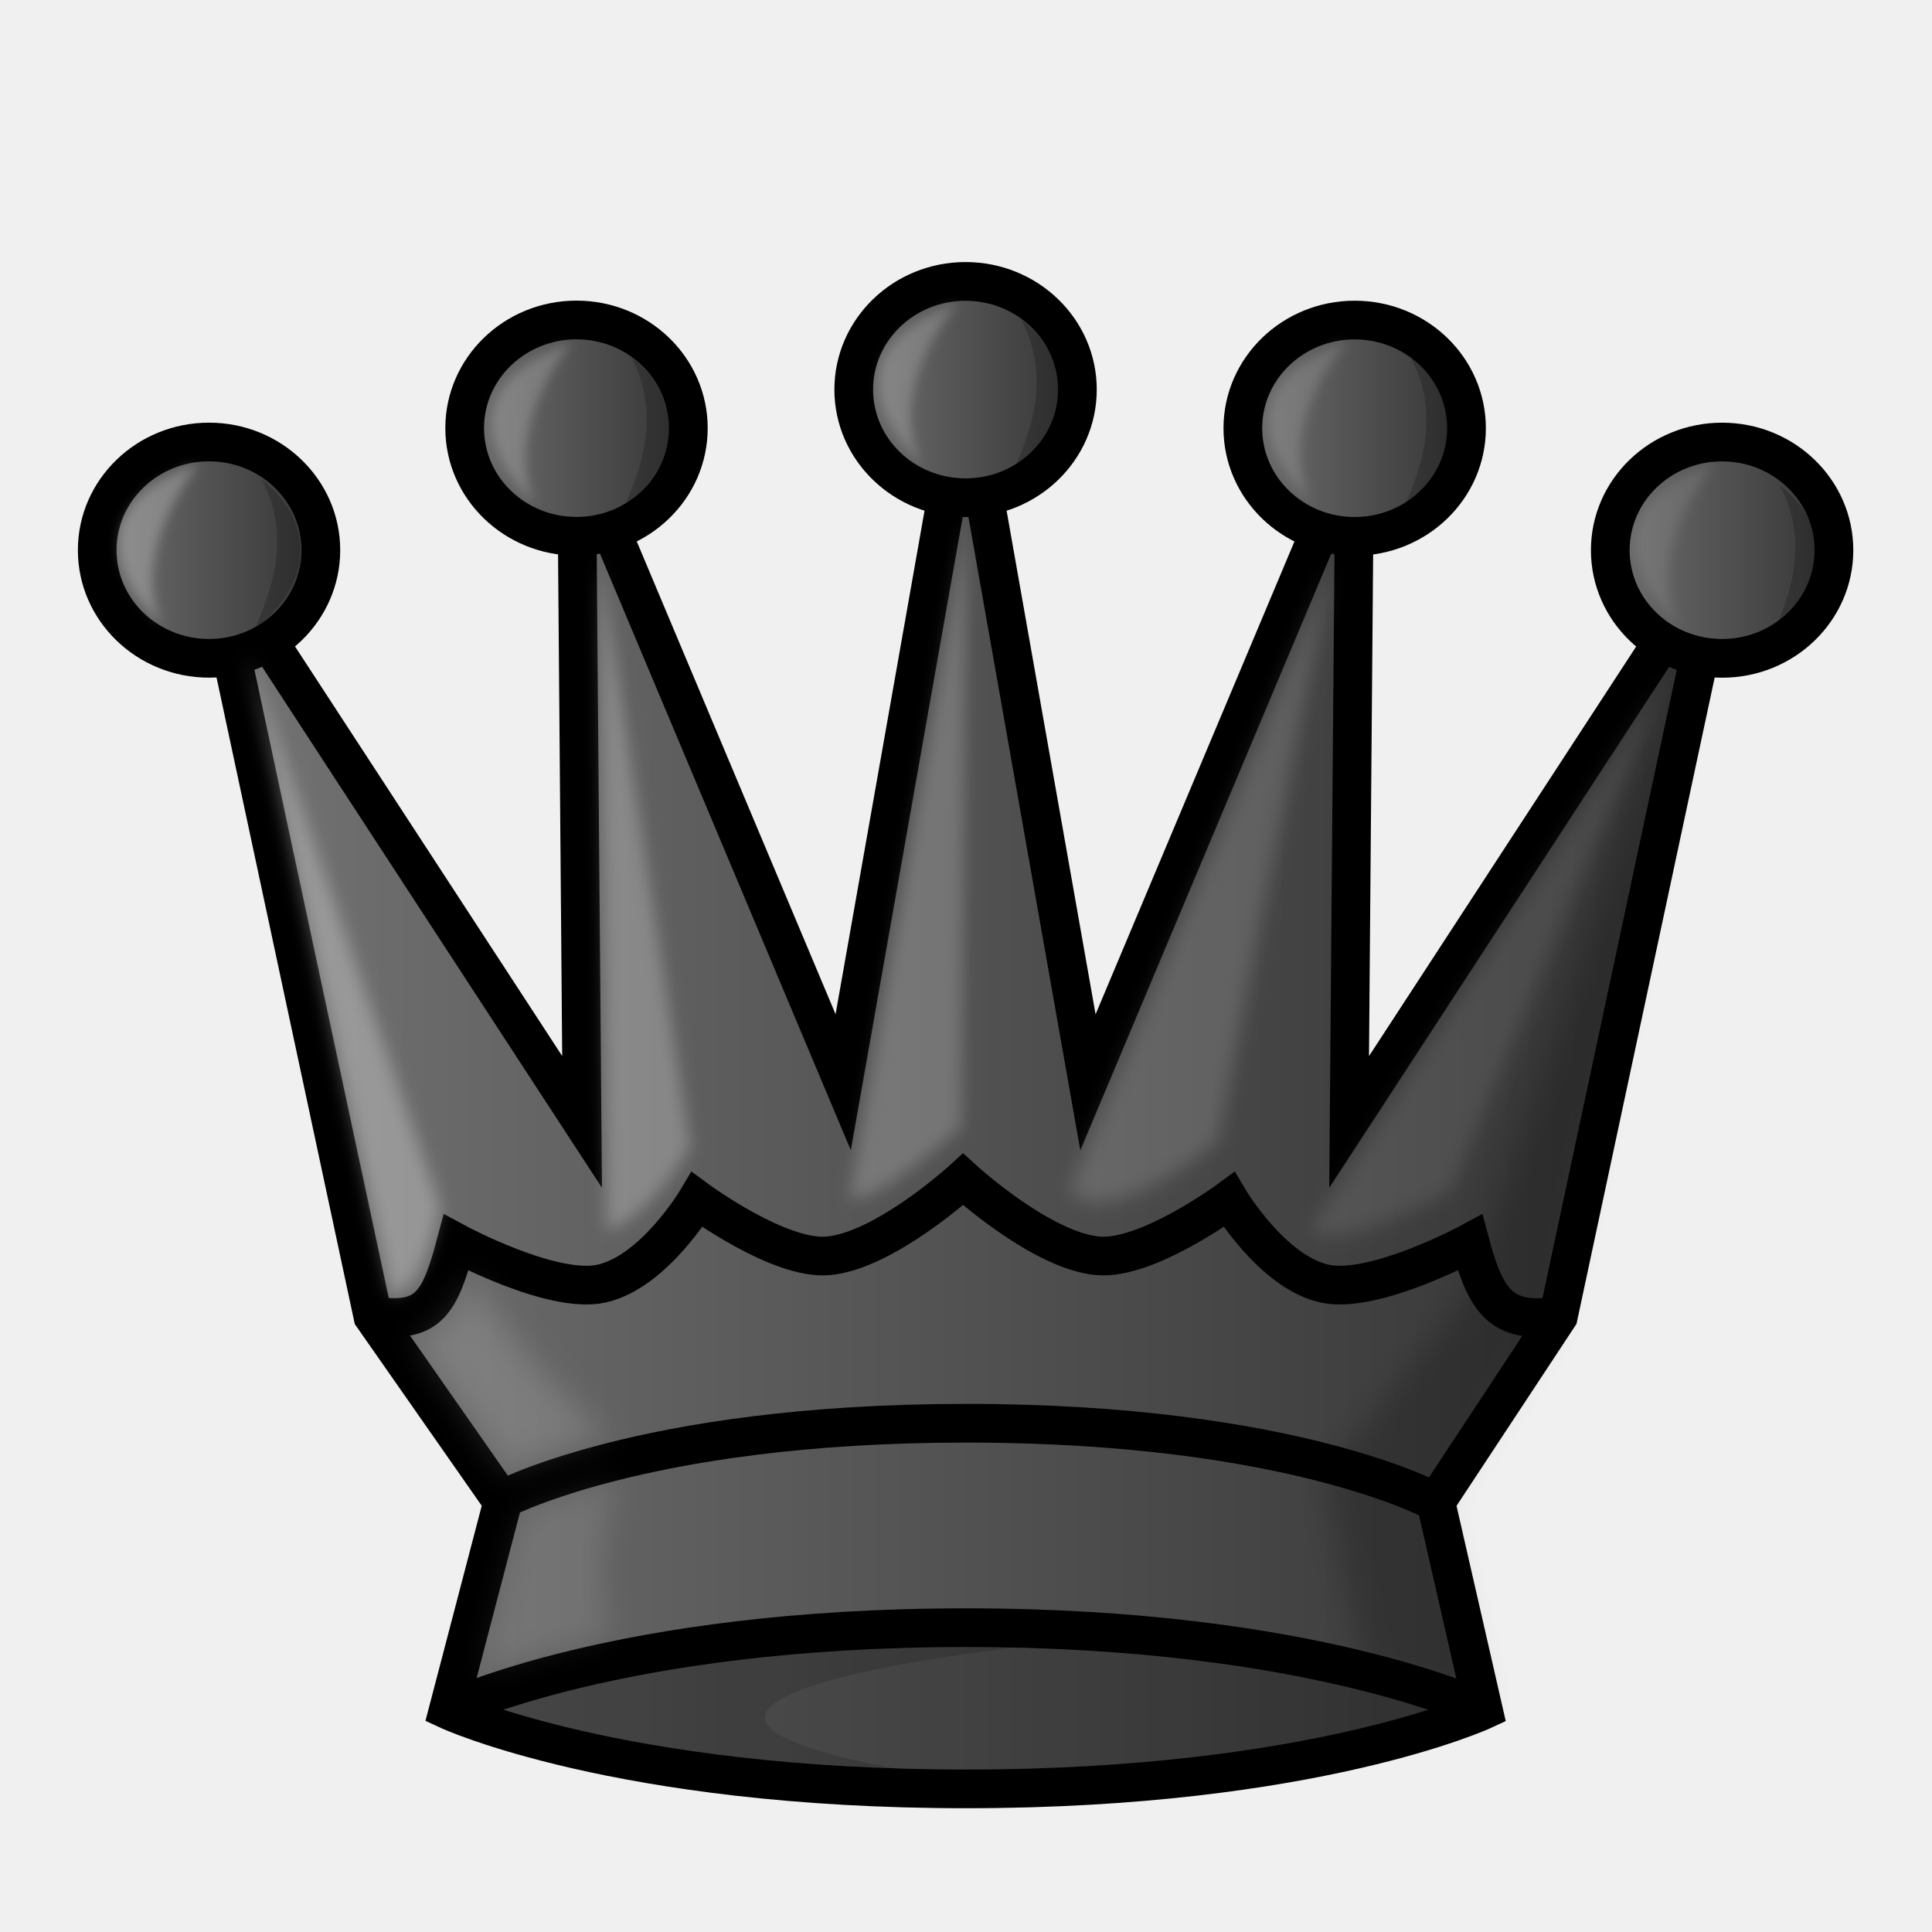
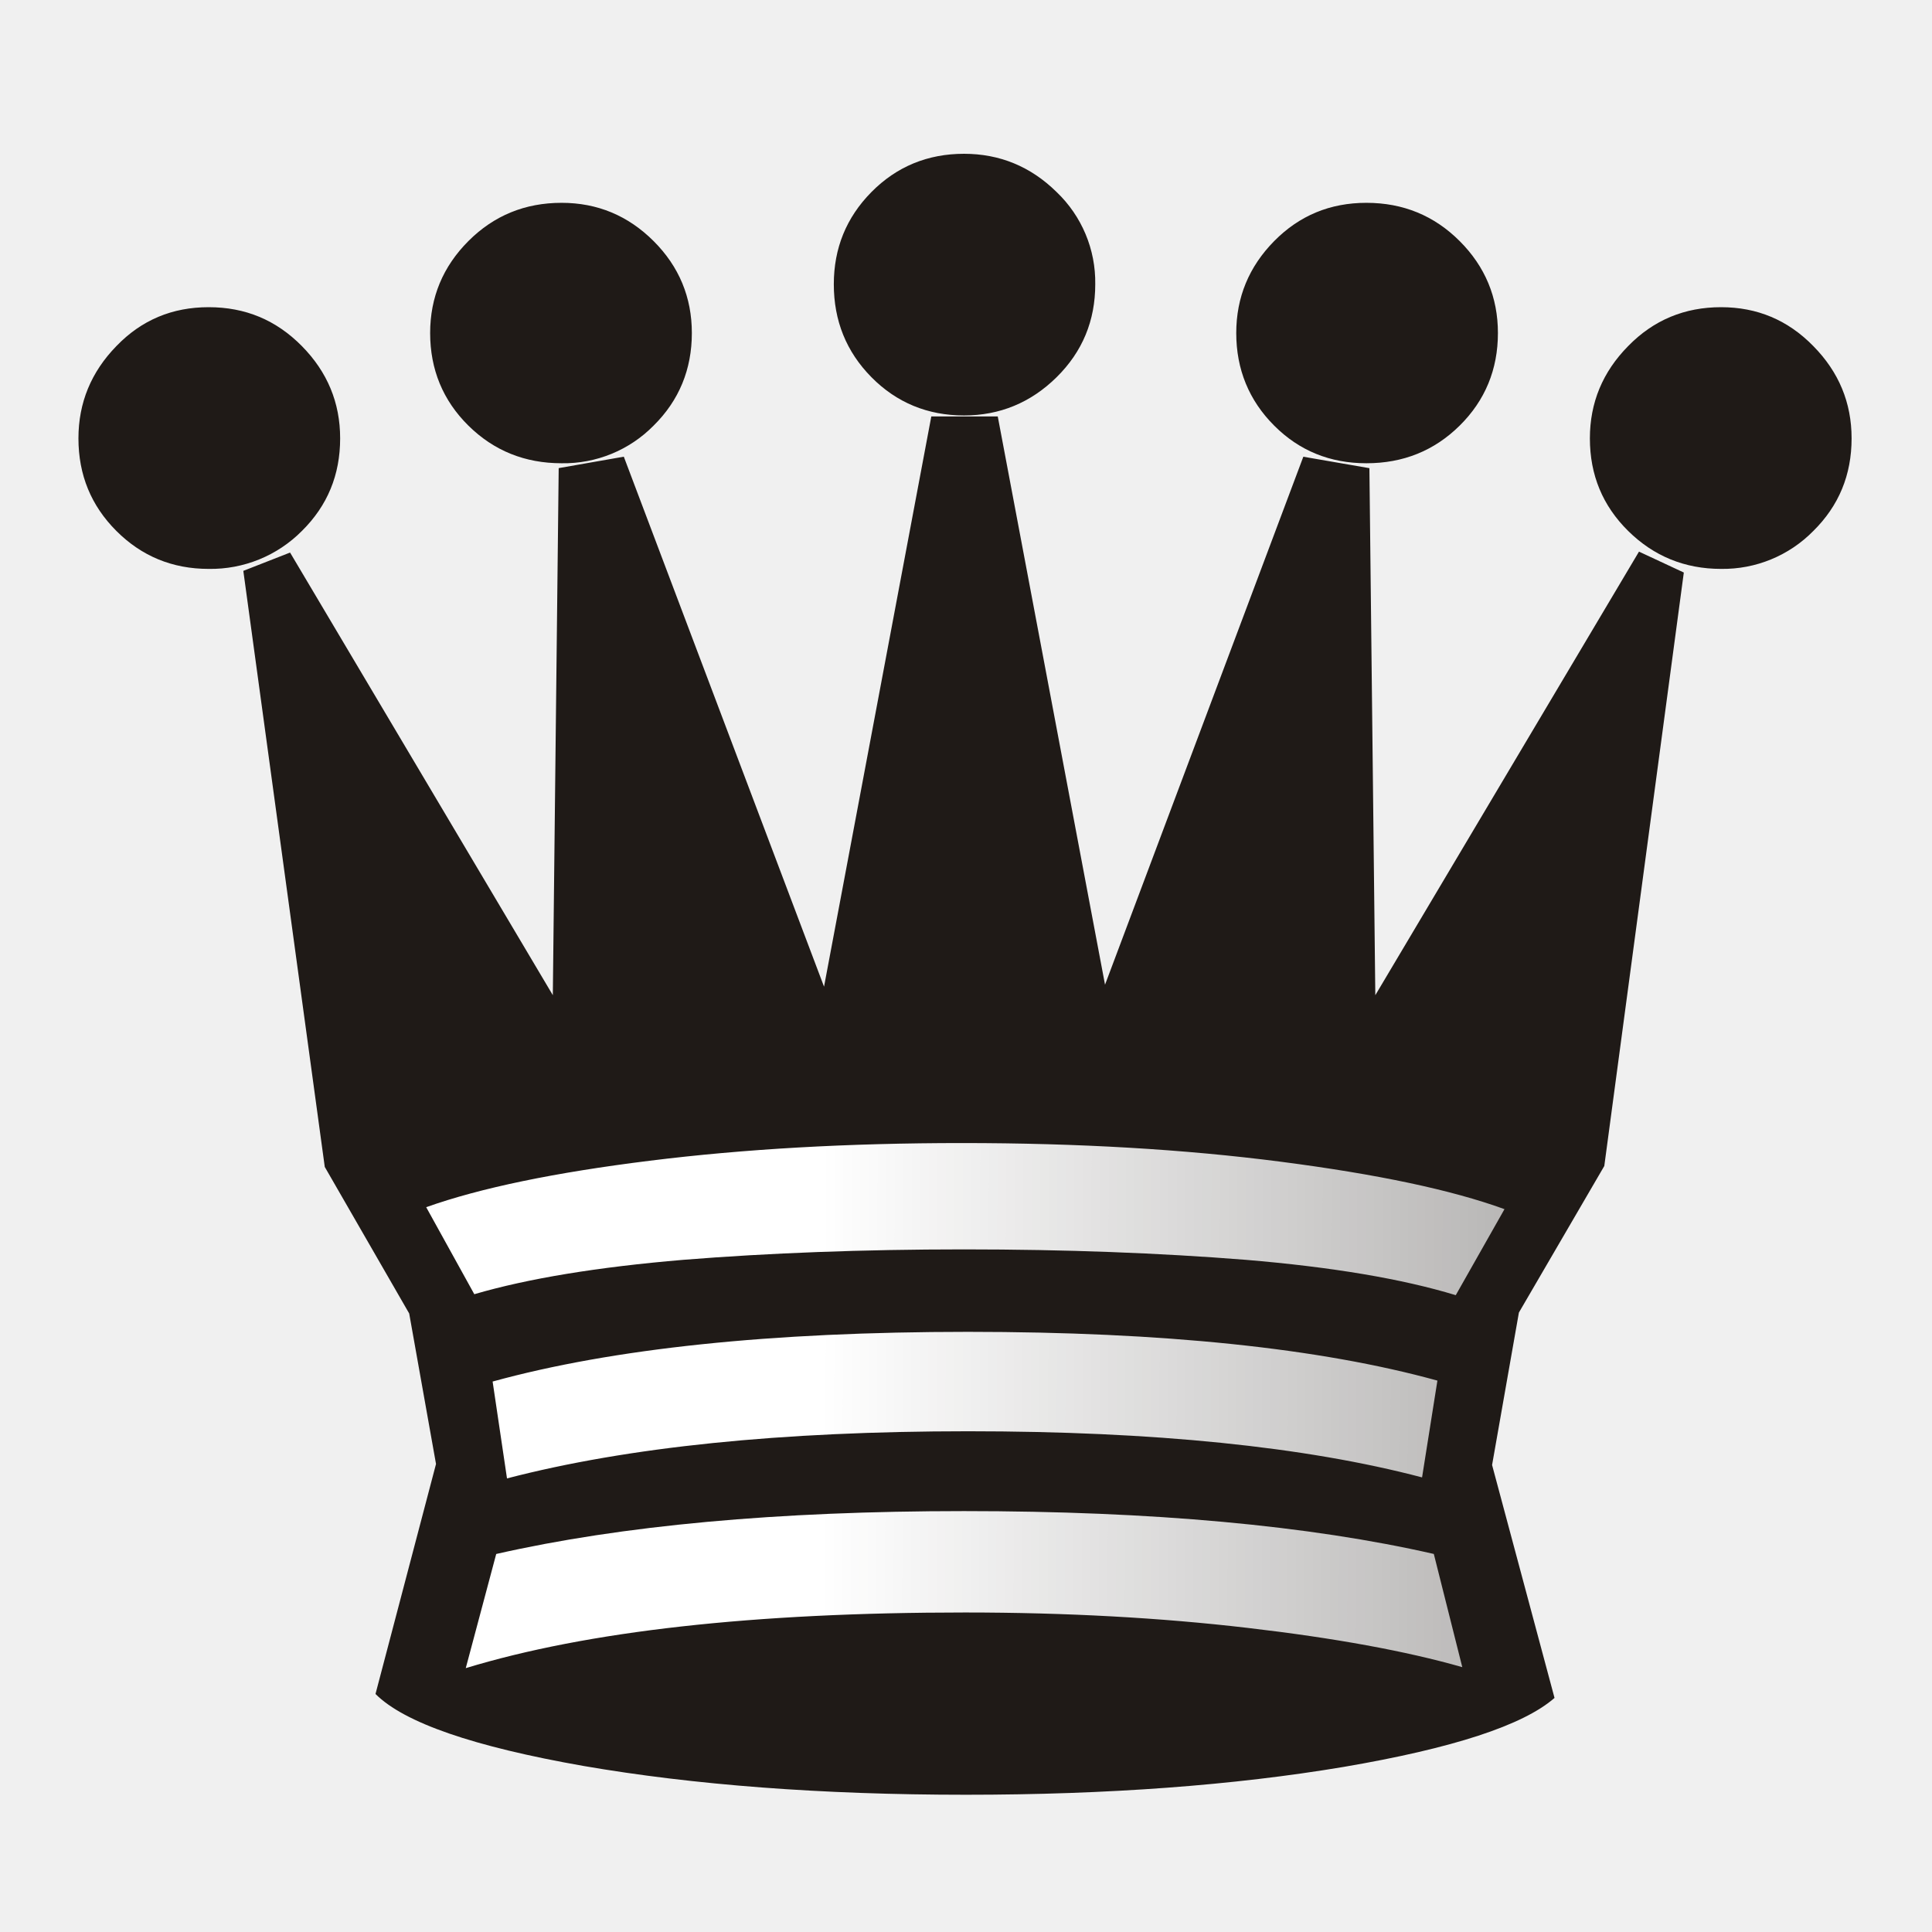
- <svg xmlns="http://www.w3.org/2000/svg" xmlns:xlink="http://www.w3.org/1999/xlink" width="50mm" height="50mm" clip-rule="evenodd" fill-rule="evenodd" image-rendering="optimizeQuality" shape-rendering="geometricPrecision" text-rendering="geometricPrecision" version="1.1" viewBox="0 0 50 50">
-   <defs>
-     <linearGradient id="linearGradient2174" x1="-25.017" x2="14.084" y1="-249.82" y2="-249.82" gradientTransform="matrix(.99988 0 0 .97754 30.455 272.6)" gradientUnits="userSpaceOnUse" xlink:href="#linearGradient2403" />
-     <linearGradient id="linearGradient2403" x1="9.241" x2="40.761" y1="27.266" y2="27.266" gradientTransform="matrix(1.0155 0 0 1.0103 -.38852 .48153)" gradientUnits="userSpaceOnUse">
-       <stop stop-color="#635f5e" style="stop-color:#737373" offset="0" />
-       <stop stop-color="#131111" style="stop-color:#303030" offset="1" />
-     </linearGradient>
-     <linearGradient id="linearGradient2176" x1="-27.911" x2="-21.13" y1="-264.3" y2="-264.3" gradientTransform="matrix(.99988 0 0 .97754 29.927 272.6)" gradientUnits="userSpaceOnUse" xlink:href="#linearGradient2403" />
-     <filter id="filter1764-6-1-4" x="-.095" y="-.032" width="1.19" height="1.064" color-interpolation-filters="sRGB">
-       <feGaussianBlur stdDeviation="0.388" />
-     </filter>
-     <linearGradient id="linearGradient2178" x1="-18.928" x2="-12.147" y1="-267.53" y2="-267.53" gradientTransform="matrix(.99988 0 0 .97754 30.455 272.6)" gradientUnits="userSpaceOnUse" xlink:href="#linearGradient2403" />
-     <linearGradient id="linearGradient2180" x1="-8.857" x2="-2.076" y1="-268.55" y2="-268.55" gradientTransform="matrix(.99988 0 0 .97754 30.455 272.6)" gradientUnits="userSpaceOnUse" xlink:href="#linearGradient2403" />
-     <linearGradient id="linearGradient2182" x1="1.214" x2="7.995" y1="-267.53" y2="-267.53" gradientTransform="matrix(.99988 0 0 .97754 30.455 272.6)" gradientUnits="userSpaceOnUse" xlink:href="#linearGradient2403" />
-     <linearGradient id="linearGradient2184" x1="10.196" x2="16.978" y1="-264.3" y2="-264.3" gradientTransform="matrix(.99988 0 0 .97754 30.983 272.6)" gradientUnits="userSpaceOnUse" xlink:href="#linearGradient2403" />
-     <filter id="filter2222" x="-.104" y="-.031" width="1.208" height="1.062" style="color-interpolation-filters:sRGB">
-       <feGaussianBlur stdDeviation="0.216" />
-     </filter>
-     <filter id="filter2218" x="-.202" y="-.027" width="1.403" height="1.054" style="color-interpolation-filters:sRGB">
-       <feGaussianBlur stdDeviation="0.197" />
-     </filter>
-     <filter id="filter2214" x="-.164" y="-.028" width="1.327" height="1.056" style="color-interpolation-filters:sRGB">
-       <feGaussianBlur stdDeviation="0.206" />
-     </filter>
-     <filter id="filter2210" x="-.082" y="-.034" width="1.165" height="1.068" style="color-interpolation-filters:sRGB">
-       <feGaussianBlur stdDeviation="0.233" />
-     </filter>
-     <filter id="filter2186" x="-.062" y="-.039" width="1.124" height="1.079" style="color-interpolation-filters:sRGB">
-       <feGaussianBlur stdDeviation="0.237" />
-     </filter>
-     <filter id="filter2194" x="-.164" y="-.08" width="1.329" height="1.161" style="color-interpolation-filters:sRGB">
-       <feGaussianBlur stdDeviation="0.14" />
-     </filter>
-     <filter id="filter2198" x="-.164" y="-.08" width="1.329" height="1.161" style="color-interpolation-filters:sRGB">
-       <feGaussianBlur stdDeviation="0.14" />
-     </filter>
-     <filter id="filter2202" x="-.165" y="-.08" width="1.329" height="1.161" style="color-interpolation-filters:sRGB">
-       <feGaussianBlur stdDeviation="0.14" />
-     </filter>
-     <filter id="filter2206" x="-.165" y="-.08" width="1.329" height="1.161" style="color-interpolation-filters:sRGB">
-       <feGaussianBlur stdDeviation="0.14" />
-     </filter>
-     <filter id="filter2190" x="-.165" y="-.08" width="1.329" height="1.161" style="color-interpolation-filters:sRGB">
-       <feGaussianBlur stdDeviation="0.14" />
-     </filter>
-     <filter id="filter2230" x="-.228" y="-.166" width="1.455" height="1.332" style="color-interpolation-filters:sRGB">
-       <feGaussianBlur stdDeviation="0.338" />
-     </filter>
-     <filter id="filter2226" x="-.193" y="-.191" width="1.386" height="1.382" style="color-interpolation-filters:sRGB">
-       <feGaussianBlur stdDeviation="0.4" />
-     </filter>
-   </defs>
-   <path d="m37.159 38.874 3.171-4.809 4.238-19.826-9.653 14.798 0.144-17.439-6.903 16.413-3.167-17.929-3.167 17.927-6.902-16.413 0.144 17.439-9.653-14.798 4.239 19.826 3.36 4.809-1.409 5.385s4.396 2.039 13.4 2.039c9.004 7.8e-5 13.389-2.038 13.389-2.038z" fill="url(#linearGradient1677-2)" image-rendering="optimizeQuality" style="clip-rule:evenodd;fill-rule:evenodd;fill:url(#linearGradient2174);shape-rendering:geometricPrecision;stroke-linecap:round;stroke-width:1.001;stroke:#000000" />
-   <path d="m9.747 34.064c1.347 0.18 1.645-0.355 2.056-1.906 0 0 2.488 1.344 3.763 1.062 1.364-0.301 2.474-2.172 2.474-2.172s2.113 1.559 3.381 1.454c1.474-0.122 3.503-1.98 3.503-1.98s2.029 1.859 3.503 1.98c1.268 0.105 3.381-1.454 3.381-1.454s1.109 1.87 2.474 2.172c1.275 0.281 3.763-1.062 3.763-1.062 0.411 1.552 0.84 2.088 2.187 1.908" fill="none" image-rendering="optimizeQuality" style="clip-rule:evenodd;fill-rule:evenodd;shape-rendering:geometricPrecision;stroke-linecap:round;stroke-width:1.001;stroke:#000000" />
-   <ellipse cx="5.41" cy="14.238" rx="2.894" ry="2.799" fill="url(#linearGradient2748)" image-rendering="optimizeQuality" stroke-linejoin="round" style="clip-rule:evenodd;fill-rule:evenodd;fill:url(#linearGradient2176);paint-order:normal;shape-rendering:geometricPrecision;stroke-linecap:round;stroke-width:1.001;stroke:#000000" />
-   <path transform="matrix(.99988 0 0 .97754 30.455 272.6)" d="m13.559-262.78c-1.191 4.726-4.701 13.531-6.049 18.221l-3.738 4.819 1.08 4.99 3.079 1.16-1.226-5.51 2.961-4.677z" filter="url(#filter1764-6)" image-rendering="optimizeQuality" opacity=".25" style="clip-rule:evenodd;fill-rule:evenodd;filter:url(#filter1764-6-1-4);mix-blend-mode:normal;opacity:.2;shape-rendering:geometricPrecision;stroke-width:1.003" />
-   <path d="m24.496 41.69c-4.835 0-9.671 0.857-12.894 2.57 3.227 1.714 8.068 1.747 12.908 1.745-11.917-1.877 1.961-3.692 6.739-3.726-2.135-0.391-4.443-0.589-6.753-0.589z" image-rendering="optimizeQuality" opacity=".2" style="clip-rule:evenodd;fill-rule:evenodd;opacity:.15;shape-rendering:geometricPrecision;stroke-width:1.002" />
-   <path d="m11.601 44.26s4.388-2.136 13.392-2.136c9.004-7.8e-5 13.392 2.136 13.392 2.136" fill="none" image-rendering="optimizeQuality" style="clip-rule:evenodd;fill-rule:evenodd;shape-rendering:geometricPrecision;stroke-width:1.001;stroke:#000000" />
-   <path d="m12.857 38.874s3.666-2.041 12.151-2.041c8.485-7.8e-5 12.151 2.041 12.151 2.041" fill="none" image-rendering="optimizeQuality" style="clip-rule:evenodd;fill-rule:evenodd;shape-rendering:geometricPrecision;stroke-width:1.001;stroke:#000000" />
-   <ellipse cx="14.92" cy="11.08" rx="2.894" ry="2.799" fill="url(#linearGradient2750)" image-rendering="optimizeQuality" style="clip-rule:evenodd;fill-rule:evenodd;fill:url(#linearGradient2178);paint-order:normal;shape-rendering:geometricPrecision;stroke-linecap:round;stroke-linejoin:round;stroke-width:1.002;stroke:#000000" />
-   <ellipse cx="24.989" cy="10.082" rx="2.894" ry="2.799" fill="url(#linearGradient2752)" image-rendering="optimizeQuality" style="clip-rule:evenodd;fill-rule:evenodd;fill:url(#linearGradient2180);paint-order:normal;shape-rendering:geometricPrecision;stroke-linecap:round;stroke-linejoin:round;stroke-width:1.002;stroke:#000000" />
-   <ellipse cx="35.059" cy="11.082" rx="2.894" ry="2.799" fill="url(#linearGradient2754)" image-rendering="optimizeQuality" style="clip-rule:evenodd;fill-rule:evenodd;fill:url(#linearGradient2182);paint-order:normal;shape-rendering:geometricPrecision;stroke-linecap:round;stroke-linejoin:round;stroke-width:1.002;stroke:#000000" />
-   <ellipse cx="44.568" cy="14.239" rx="2.894" ry="2.799" fill="url(#linearGradient2756)" image-rendering="optimizeQuality" style="clip-rule:evenodd;fill-rule:evenodd;fill:url(#linearGradient2184);paint-order:normal;shape-rendering:geometricPrecision;stroke-linecap:round;stroke-linejoin:round;stroke-width:1.002;stroke:#000000" />
-   <path d="m6.386 16.873 3.733 16.641s0.794 0.057 1.273-2.295z" style="clip-rule:evenodd;fill-rule:evenodd;fill:#ffffff;filter:url(#filter2222);image-rendering:optimizeQuality;opacity:.3;shape-rendering:geometricPrecision" />
-   <path d="m15.522 14.499 2.341 15.169c-0.626 1.087-1.472 2-2.163 2.17z" style="clip-rule:evenodd;fill-rule:evenodd;fill:#ffffff;filter:url(#filter2218);image-rendering:optimizeQuality;opacity:.25;shape-rendering:geometricPrecision" />
-   <path d="m21.986 31.027 3.027-17.612-0.139 15.757c-1.066 0.913-2.149 1.858-2.888 1.855z" style="clip-rule:evenodd;fill-rule:evenodd;fill:#ffffff;filter:url(#filter2214);image-rendering:optimizeQuality;opacity:.2;shape-rendering:geometricPrecision" />
-   <path d="m34.459 14.605-6.78 16.182c0.016-0.092 0.467 1.394 3.831-1.244z" style="clip-rule:evenodd;fill-rule:evenodd;fill:#ffffff;filter:url(#filter2210);image-rendering:optimizeQuality;opacity:.15;shape-rendering:geometricPrecision" />
-   <path d="m33.921 31.807 9.219-14.326-5.598 13.346s-3.153 1.734-3.621 0.98z" style="clip-rule:evenodd;fill-rule:evenodd;fill:#ffffff;filter:url(#filter2186);image-rendering:optimizeQuality;opacity:.1;shape-rendering:geometricPrecision" />
-   <path d="m4.184 16.16s-3.018-2.692 0.934-4.171c0.088 0.014-1.833 2.156-0.934 4.171z" style="clip-rule:evenodd;fill-rule:evenodd;fill:#ffffff;filter:url(#filter2194);image-rendering:optimizeQuality;opacity:.25;shape-rendering:geometricPrecision" />
-   <path d="m13.831 13.031s-3.018-2.692 0.934-4.171c0.089 1.96e-5 -1.796 2.054-0.934 4.171z" style="clip-rule:evenodd;fill-rule:evenodd;fill:#ffffff;filter:url(#filter2198);image-rendering:optimizeQuality;opacity:.2;shape-rendering:geometricPrecision" />
-   <path d="m23.849 12.006s-3.018-2.692 0.934-4.171c0.058 8.505e-4 -1.927 2.091-0.934 4.171z" style="clip-rule:evenodd;fill-rule:evenodd;fill:#ffffff;filter:url(#filter2202);image-rendering:optimizeQuality;opacity:.2;shape-rendering:geometricPrecision" />
-   <path d="m33.935 12.992s-3.018-2.692 0.934-4.171c0.044-0.003-1.919 2.093-0.934 4.171z" style="clip-rule:evenodd;fill-rule:evenodd;fill:#ffffff;filter:url(#filter2206);image-rendering:optimizeQuality;opacity:.15;shape-rendering:geometricPrecision" />
-   <path d="m43.431 16.15s-3.018-2.692 0.934-4.171c0.046 0.018-1.883 2.19-0.934 4.171z" style="clip-rule:evenodd;fill-rule:evenodd;fill:#ffffff;filter:url(#filter2190);image-rendering:optimizeQuality;opacity:.1;shape-rendering:geometricPrecision" />
-   <path d="m24.993 46.396c-9.004 7.8e-5 -13.392-2.136-13.392-2.136s4.388-2.136 13.392-2.136c9.004-7.8e-5 13.392 2.136 13.392 2.136s-4.388 2.136-13.392 2.136z" clip-rule="evenodd" fill-rule="evenodd" image-rendering="optimizeQuality" opacity=".2" shape-rendering="geometricPrecision" stroke="#000000" style="opacity:.2;stroke-width:0" />
-   <path d="m6.771 12.412c0.08 0.026 2.314 1.751-0.148 3.864-0.074-0.124 1.162-2.001 0.148-3.864z" opacity=".3" style="clip-rule:evenodd;fill-rule:evenodd;image-rendering:optimizeQuality;opacity:.2;shape-rendering:geometricPrecision;stroke-width:1.001" />
-   <path d="m16.336 9.246c0.081 0.026 2.314 1.751-0.148 3.864-0.074-0.124 1.162-2.001 0.148-3.864z" opacity=".3" style="clip-rule:evenodd;fill-rule:evenodd;image-rendering:optimizeQuality;opacity:.2;shape-rendering:geometricPrecision;stroke-width:1.001" />
-   <path d="m26.425 8.276c0.081 0.026 2.314 1.751-0.148 3.864-0.074-0.124 1.162-2.001 0.148-3.864z" opacity=".3" style="clip-rule:evenodd;fill-rule:evenodd;image-rendering:optimizeQuality;opacity:.2;shape-rendering:geometricPrecision;stroke-width:1.001" />
-   <path d="m36.515 9.268c0.081 0.026 2.314 1.751-0.148 3.864-0.074-0.124 1.162-2.001 0.148-3.864z" opacity=".3" style="clip-rule:evenodd;fill-rule:evenodd;image-rendering:optimizeQuality;opacity:.2;shape-rendering:geometricPrecision;stroke-width:1.001" />
-   <path d="m46.059 12.565c0.081 0.026 2.314 1.751-0.148 3.864-0.074-0.124 1.162-2.001 0.148-3.864z" opacity=".3" style="clip-rule:evenodd;fill-rule:evenodd;image-rendering:optimizeQuality;opacity:.2;shape-rendering:geometricPrecision;stroke-width:1.001" />
-   <path d="m13.514 39.223c0.848-0.45 1.7-0.66 2.571-0.878-0.587 0.841-0.616 2.64-0.34 3.979 0 0-0.89 0.124-3.225 0.904z" clip-rule="evenodd" fill="#ffffff" fill-rule="evenodd" image-rendering="optimizeQuality" opacity=".7" shape-rendering="geometricPrecision" style="filter:url(#filter2230);opacity:.1;stroke-width:1.001" />
-   <path d="m13.146 38.084c0.11-0.016 0.33-0.289 2.591-0.951-2.015-1.585-3.551-4.075-3.551-4.075-0.328 0.915-0.773 1.514-1.415 1.58z" clip-rule="evenodd" fill="#ffffff" fill-rule="evenodd" image-rendering="optimizeQuality" opacity=".9" shape-rendering="geometricPrecision" style="filter:url(#filter2226);opacity:.15;stroke-width:1.001" />
+ <svg xmlns="http://www.w3.org/2000/svg" clip-rule="evenodd" fill-rule="evenodd" height="50mm" image-rendering="optimizeQuality" shape-rendering="geometricPrecision" text-rendering="geometricPrecision" viewBox="0 0 50 50" width="50mm">
+   <linearGradient id="a" gradientUnits="userSpaceOnUse" x1="21.253" x2="77.764" y1="37.224" y2="37.36">
+     <stop offset="0" stop-color="#fff" />
+     <stop offset="1" stop-color="#fff" stop-opacity="0" />
+   </linearGradient>
+   <path d="M24.95 10.752c-.94 0-1.745-.33-2.397-.99-.652-.66-.974-1.465-.974-2.405 0-.931.322-1.727.974-2.387.652-.66 1.456-.99 2.396-.99.923 0 1.727.33 2.396.99a3.23 3.23 0 0 1 1 2.387c0 .94-.33 1.744-1 2.405-.669.66-1.473.99-2.396.99zm15.281 33.19c-.812.71-2.633 1.304-5.46 1.786-2.828.474-6.088.72-9.771.72-3.75 0-7.053-.254-9.898-.745-2.844-.5-4.64-1.118-5.384-1.863l1.566-5.952-.694-3.895L8.405 30.2 6.297 14.774l1.21-.474 6.8 11.455.152-13.64 1.685-.296 5.182 13.716 2.776-14.757h1.72l2.776 14.706L33.73 11.82l1.71.296.153 13.64 6.824-11.48 1.16.541-2.058 15.359-2.21 3.793-.694 3.945zM14.535 11.989c-.948 0-1.752-.322-2.413-.974-.66-.652-.99-1.456-.99-2.396 0-.923.33-1.719.99-2.38s1.465-.99 2.413-.99c.923 0 1.719.33 2.38.99s.99 1.457.99 2.38c0 .94-.33 1.744-.99 2.396a3.266 3.266 0 0 1-2.38.974zm20.828 0c-.94 0-1.736-.322-2.387-.974-.652-.652-.982-1.456-.982-2.396 0-.923.33-1.719.982-2.38s1.447-.99 2.387-.99c.948 0 1.753.33 2.413.99s.99 1.457.99 2.38c0 .94-.33 1.744-.99 2.396-.66.652-1.465.974-2.413.974zM5.4 14.723c-.94 0-1.736-.33-2.388-.982-.652-.652-.982-1.448-.982-2.396 0-.923.33-1.719.982-2.388C3.664 8.28 4.46 7.95 5.4 7.95c.948 0 1.744.33 2.413 1.007.66.67.99 1.465.99 2.388 0 .948-.33 1.744-.99 2.396a3.323 3.323 0 0 1-2.413.982zm39.141 0c-.94 0-1.744-.33-2.404-.982-.66-.652-.991-1.448-.991-2.396 0-.923.33-1.719.99-2.388.66-.677 1.465-1.007 2.405-1.007.931 0 1.727.33 2.388 1.007.66.67.99 1.465.99 2.388 0 .948-.33 1.744-.99 2.396a3.28 3.28 0 0 1-2.388.982z" fill="#1f1a17" />
+   <path d="M37.2 35.73c-3.04-.84-7.095-1.262-12.15-1.262-5.096 0-9.194.431-12.301 1.286l.372 2.507c3.124-.813 7.095-1.22 11.93-1.22 4.809 0 8.729.398 11.752 1.194zm1.736-4.437c-1.372-.5-3.302-.906-5.791-1.228-2.49-.322-5.233-.483-8.247-.483-2.946 0-5.638.153-8.085.458-2.447.304-4.378.702-5.783 1.202l1.245 2.252c1.388-.406 3.191-.703 5.41-.89 2.21-.177 4.631-.27 7.264-.27s5.063.093 7.29.27c2.235.187 4.047.492 5.436.915zm-1.092 11.853l-.737-2.93c-3.226-.736-7.281-1.109-12.158-1.109-4.826 0-8.864.373-12.107 1.11l-.788 2.954c3.142-.956 7.443-1.44 12.92-1.44 2.625 0 5.072.136 7.316.399 2.252.262 4.106.601 5.554 1.016z" fill="url(#a)" />
</svg>
